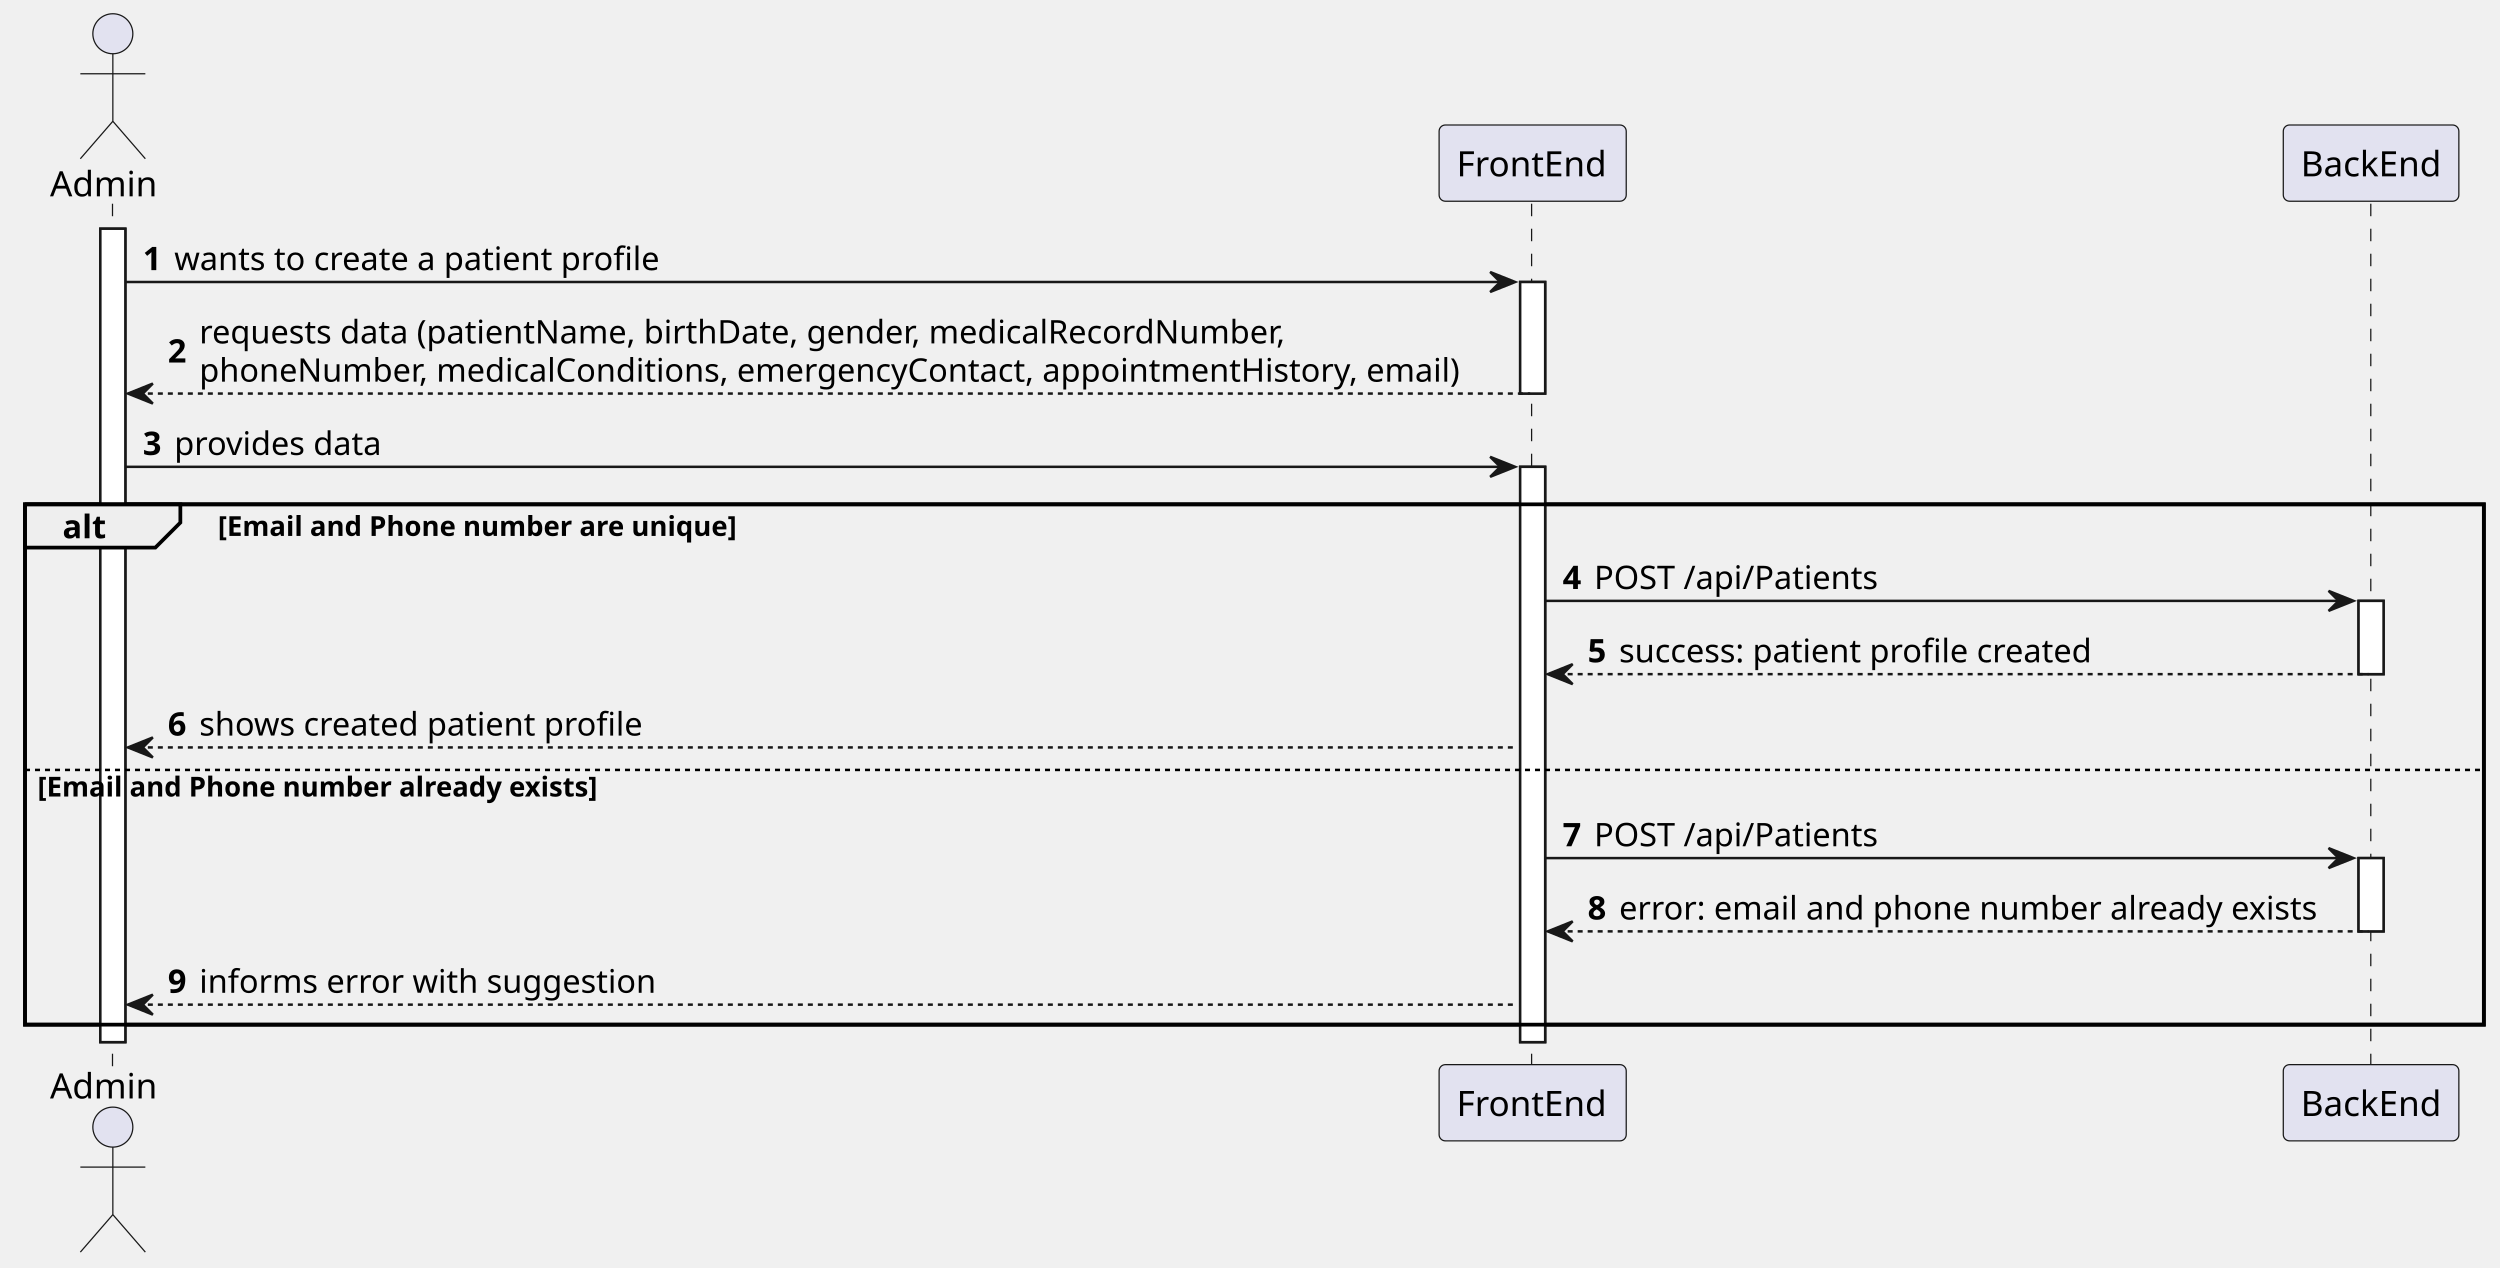
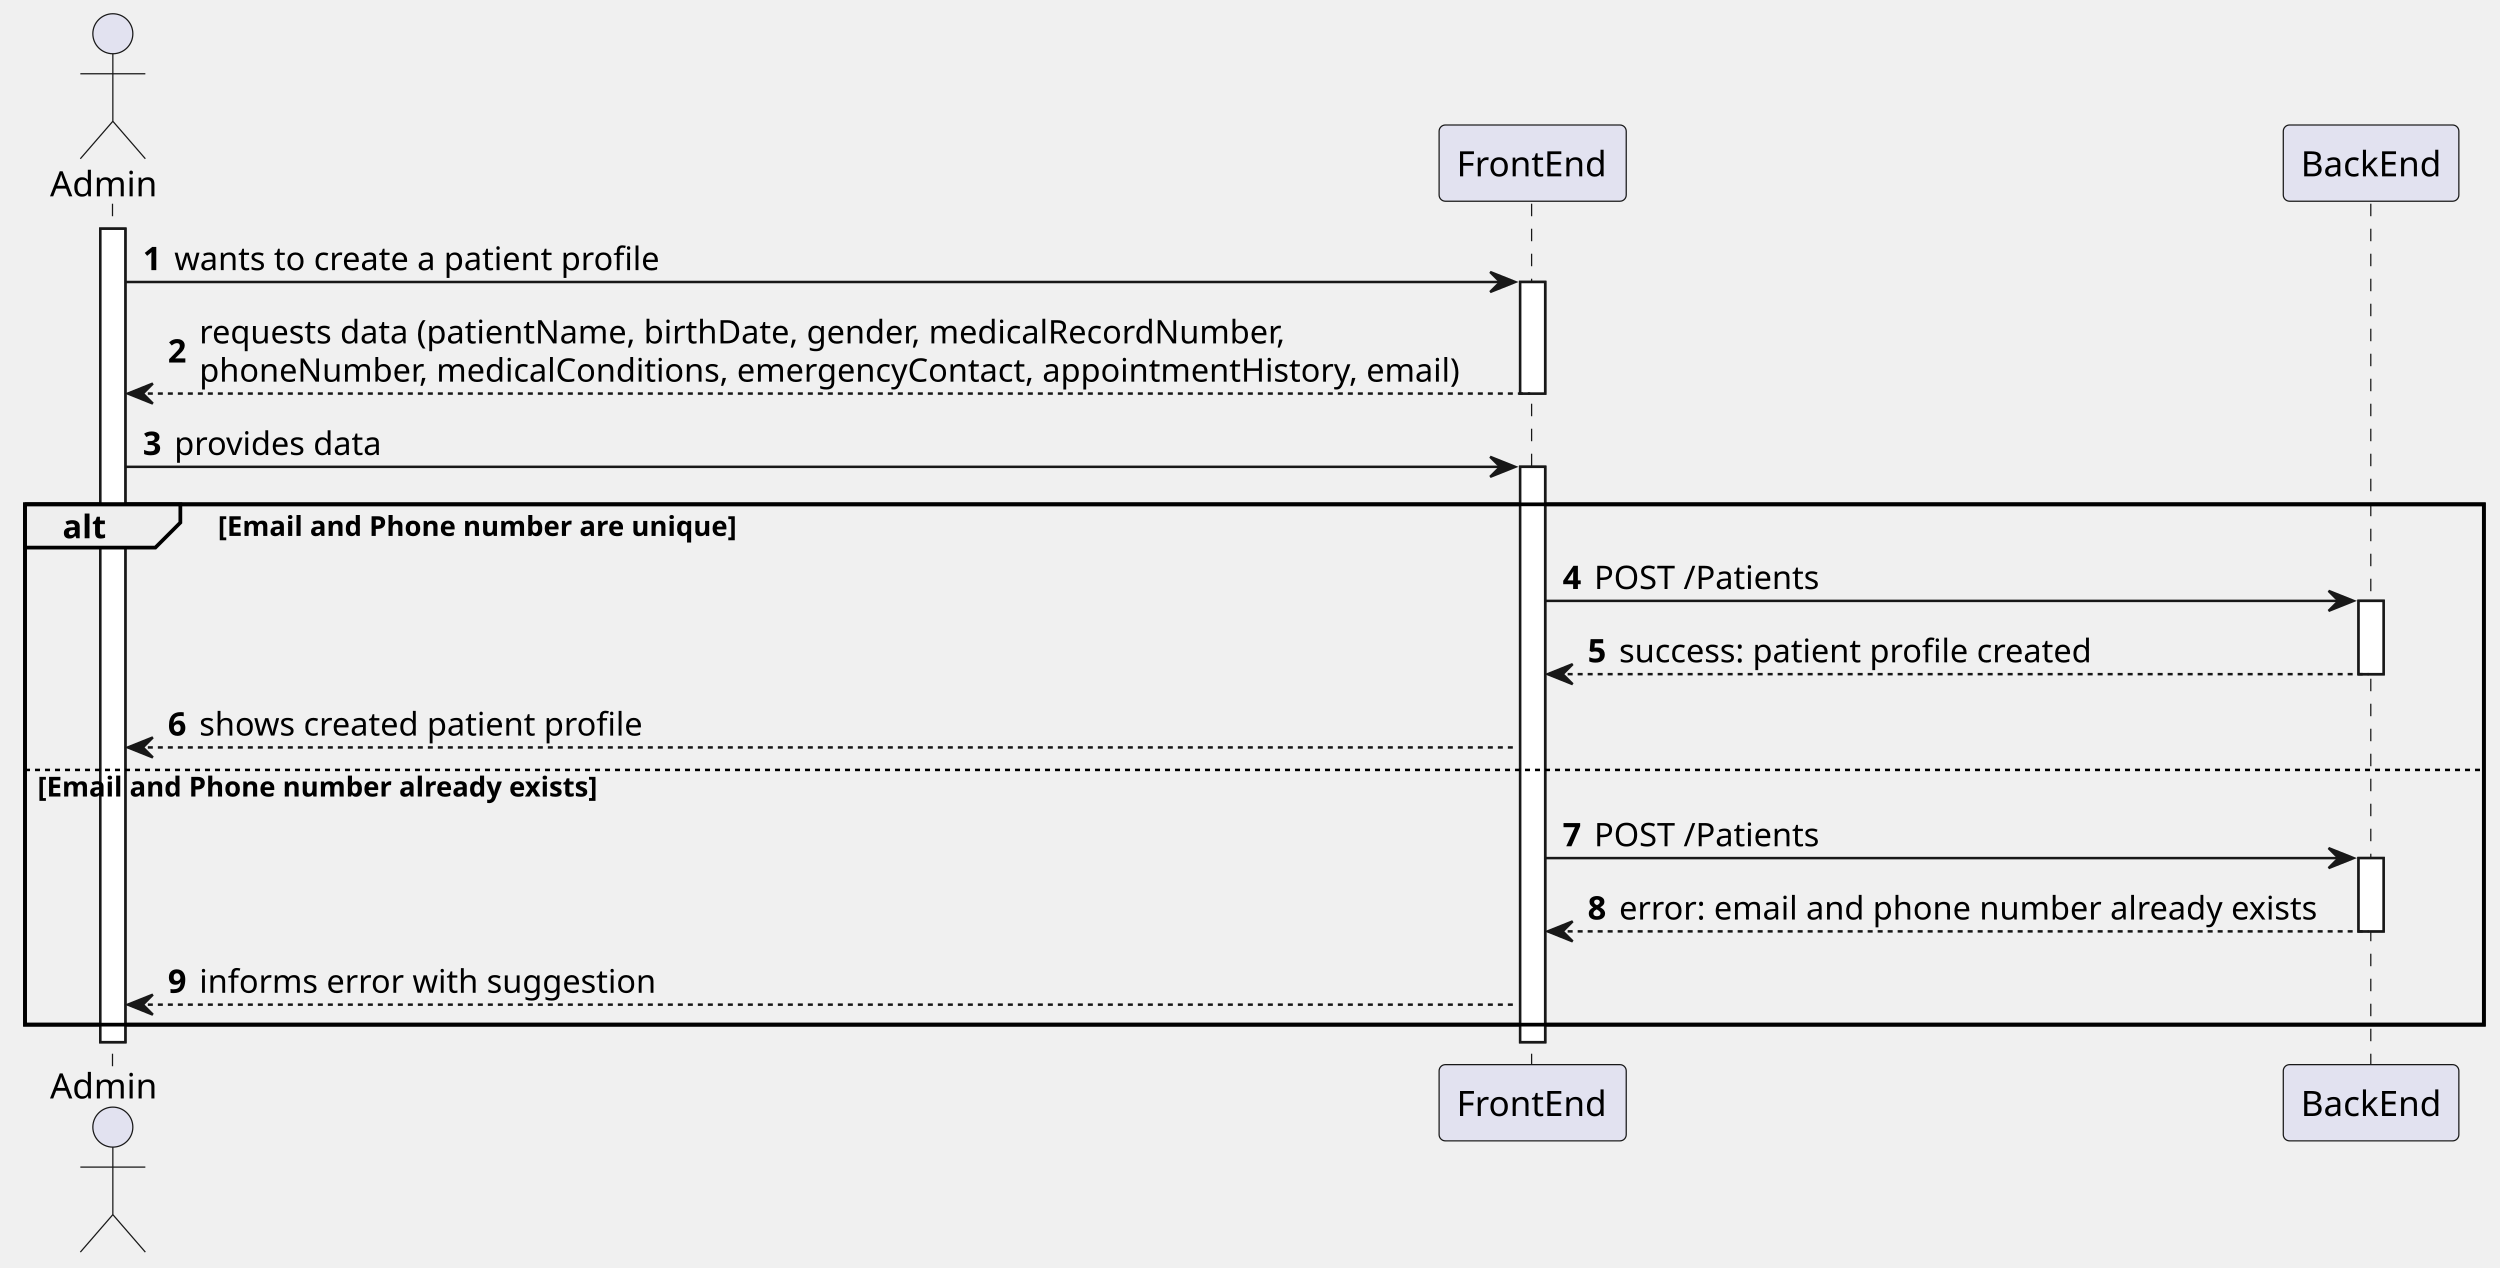
<svg xmlns="http://www.w3.org/2000/svg" contentStyleType="text/css" height="507px" preserveAspectRatio="none" style="width:1000px;height:507px;background:#FFFFFF;" version="1.1" viewBox="0 0 1000 507" width="1000px" zoomAndPan="magnify">
  <defs />
  <g>
    <rect fill="#FFFFFF" height="325.371" style="stroke:#181818;stroke-width:1.0;" width="10" x="40.138" y="91.488" />
    <rect fill="#FFFFFF" height="44.621" style="stroke:#181818;stroke-width:1.0;" width="10" x="608.066" y="112.799" />
    <rect fill="#FFFFFF" height="230.129" style="stroke:#181818;stroke-width:1.0;" width="10" x="608.066" y="186.731" />
    <rect fill="#FFFFFF" height="29.311" style="stroke:#181818;stroke-width:1.0;" width="10" x="943.428" y="240.352" />
    <rect fill="#FFFFFF" height="29.311" style="stroke:#181818;stroke-width:1.0;" width="10" x="943.428" y="343.238" />
    <rect fill="none" height="208.129" style="stroke:#000000;stroke-width:1.5;" width="983.541" x="10" y="201.731" />
    <line style="stroke:#181818;stroke-width:0.5;stroke-dasharray:5.0,5.0;" x1="45" x2="45" y1="81.488" y2="426.859" />
    <line style="stroke:#181818;stroke-width:0.5;stroke-dasharray:5.0,5.0;" x1="612.643" x2="612.643" y1="81.488" y2="426.859" />
    <line style="stroke:#181818;stroke-width:0.5;stroke-dasharray:5.0,5.0;" x1="948.315" x2="948.315" y1="81.488" y2="426.859" />
    <text fill="#000000" font-family="sans-serif" font-size="14" lengthAdjust="spacing" textLength="44.276" x="20" y="78.535">Admin</text>
    <ellipse cx="45.138" cy="13.5" fill="#E2E2F0" rx="8" ry="8" style="stroke:#181818;stroke-width:0.5;" />
    <path d="M45.138,21.5 L45.138,48.5 M32.138,29.5 L58.138,29.5 M45.138,48.5 L32.138,63.5 M45.138,48.5 L58.138,63.5 " fill="none" style="stroke:#181818;stroke-width:0.5;" />
    <text fill="#000000" font-family="sans-serif" font-size="14" lengthAdjust="spacing" textLength="44.276" x="20" y="439.394">Admin</text>
    <ellipse cx="45.138" cy="450.848" fill="#E2E2F0" rx="8" ry="8" style="stroke:#181818;stroke-width:0.5;" />
    <path d="M45.138,458.848 L45.138,485.848 M32.138,466.848 L58.138,466.848 M45.138,485.848 L32.138,500.848 M45.138,485.848 L58.138,500.848 " fill="none" style="stroke:#181818;stroke-width:0.5;" />
    <rect fill="#E2E2F0" height="30.488" rx="2.5" ry="2.5" style="stroke:#181818;stroke-width:0.5;" width="74.847" x="575.643" y="50" />
    <text fill="#000000" font-family="sans-serif" font-size="14" lengthAdjust="spacing" textLength="60.847" x="582.643" y="70.535">FrontEnd</text>
    <rect fill="#E2E2F0" height="30.488" rx="2.5" ry="2.5" style="stroke:#181818;stroke-width:0.5;" width="74.847" x="575.643" y="425.859" />
    <text fill="#000000" font-family="sans-serif" font-size="14" lengthAdjust="spacing" textLength="60.847" x="582.643" y="446.394">FrontEnd</text>
    <rect fill="#E2E2F0" height="30.488" rx="2.5" ry="2.5" style="stroke:#181818;stroke-width:0.5;" width="70.226" x="913.315" y="50" />
    <text fill="#000000" font-family="sans-serif" font-size="14" lengthAdjust="spacing" textLength="56.226" x="920.315" y="70.535">BackEnd</text>
    <rect fill="#E2E2F0" height="30.488" rx="2.5" ry="2.5" style="stroke:#181818;stroke-width:0.5;" width="70.226" x="913.315" y="425.859" />
    <text fill="#000000" font-family="sans-serif" font-size="14" lengthAdjust="spacing" textLength="56.226" x="920.315" y="446.394">BackEnd</text>
    <rect fill="#FFFFFF" height="325.371" style="stroke:#181818;stroke-width:1.0;" width="10" x="40.138" y="91.488" />
    <rect fill="#FFFFFF" height="44.621" style="stroke:#181818;stroke-width:1.0;" width="10" x="608.066" y="112.799" />
    <rect fill="#FFFFFF" height="230.129" style="stroke:#181818;stroke-width:1.0;" width="10" x="608.066" y="186.731" />
    <rect fill="#FFFFFF" height="29.311" style="stroke:#181818;stroke-width:1.0;" width="10" x="943.428" y="240.352" />
    <rect fill="#FFFFFF" height="29.311" style="stroke:#181818;stroke-width:1.0;" width="10" x="943.428" y="343.238" />
    <polygon fill="#181818" points="596.066,108.799,606.066,112.799,596.066,116.799,600.066,112.799" style="stroke:#181818;stroke-width:1.0;" />
    <line style="stroke:#181818;stroke-width:1.0;" x1="50.138" x2="602.066" y1="112.799" y2="112.799" />
    <text fill="#000000" font-family="sans-serif" font-size="13" font-weight="bold" lengthAdjust="spacing" textLength="8.576" x="57.138" y="108.057">1</text>
    <text fill="#000000" font-family="sans-serif" font-size="13" lengthAdjust="spacing" textLength="201.03" x="69.714" y="108.057">wants to create a patient profile</text>
    <polygon fill="#181818" points="61.138,153.42,51.138,157.42,61.138,161.42,57.138,157.42" style="stroke:#181818;stroke-width:1.0;" />
    <line style="stroke:#181818;stroke-width:1.0;stroke-dasharray:2.0,2.0;" x1="55.138" x2="612.066" y1="157.42" y2="157.42" />
    <text fill="#000000" font-family="sans-serif" font-size="13" font-weight="bold" lengthAdjust="spacing" textLength="8.576" x="67.138" y="145.023">2</text>
    <text fill="#000000" font-family="sans-serif" font-size="13" lengthAdjust="spacing" textLength="449.585" x="79.714" y="137.367">requests data (patientName, birthDate, gender, medicalRecordNumber,</text>
    <text fill="#000000" font-family="sans-serif" font-size="13" lengthAdjust="spacing" textLength="521.352" x="79.714" y="152.678">phoneNumber, medicalConditions, emergencyContact, appointmentHistory, email)</text>
    <polygon fill="#181818" points="596.066,182.731,606.066,186.731,596.066,190.731,600.066,186.731" style="stroke:#181818;stroke-width:1.0;" />
    <line style="stroke:#181818;stroke-width:1.0;" x1="50.138" x2="602.066" y1="186.731" y2="186.731" />
    <text fill="#000000" font-family="sans-serif" font-size="13" font-weight="bold" lengthAdjust="spacing" textLength="8.576" x="57.138" y="181.988">3</text>
    <text fill="#000000" font-family="sans-serif" font-size="13" lengthAdjust="spacing" textLength="85.541" x="69.714" y="181.988">provides data</text>
    <path d="M10,201.731 L72.139,201.731 L72.139,209.041 L62.139,219.041 L10,219.041 L10,201.731 " fill="#EEEEEE" style="stroke:#000000;stroke-width:1.5;" />
    <rect fill="none" height="208.129" style="stroke:#000000;stroke-width:1.5;" width="983.541" x="10" y="201.731" />
    <text fill="#000000" font-family="sans-serif" font-size="13" font-weight="bold" lengthAdjust="spacing" textLength="17.139" x="25" y="215.299">alt</text>
    <text fill="#000000" font-family="sans-serif" font-size="11" font-weight="bold" lengthAdjust="spacing" textLength="213.565" x="87.139" y="214.365">[Email and Phone number are unique]</text>
    <polygon fill="#181818" points="931.428,236.352,941.428,240.352,931.428,244.352,935.428,240.352" style="stroke:#181818;stroke-width:1.0;" />
    <line style="stroke:#181818;stroke-width:1.0;" x1="618.066" x2="937.428" y1="240.352" y2="240.352" />
    <text fill="#000000" font-family="sans-serif" font-size="13" font-weight="bold" lengthAdjust="spacing" textLength="8.576" x="625.066" y="235.609">4</text>
-     <text fill="#000000" font-family="sans-serif" font-size="13" lengthAdjust="spacing" textLength="119.158" x="637.642" y="235.609">POST /api/Patients</text>
+     <text fill="#000000" font-family="sans-serif" font-size="13" lengthAdjust="spacing" textLength="93.222" x="637.642" y="235.609">POST /Patients</text>
    <polygon fill="#181818" points="629.066,265.662,619.066,269.662,629.066,273.662,625.066,269.662" style="stroke:#181818;stroke-width:1.0;" />
    <line style="stroke:#181818;stroke-width:1.0;stroke-dasharray:2.0,2.0;" x1="623.066" x2="947.428" y1="269.662" y2="269.662" />
    <text fill="#000000" font-family="sans-serif" font-size="13" font-weight="bold" lengthAdjust="spacing" textLength="8.576" x="635.066" y="264.92">5</text>
    <text fill="#000000" font-family="sans-serif" font-size="13" lengthAdjust="spacing" textLength="196.828" x="647.642" y="264.92">success: patient profile created</text>
    <polygon fill="#181818" points="61.138,294.973,51.138,298.973,61.138,302.973,57.138,298.973" style="stroke:#181818;stroke-width:1.0;" />
    <line style="stroke:#181818;stroke-width:1.0;stroke-dasharray:2.0,2.0;" x1="55.138" x2="607.066" y1="298.973" y2="298.973" />
    <text fill="#000000" font-family="sans-serif" font-size="13" font-weight="bold" lengthAdjust="spacing" textLength="8.576" x="67.138" y="294.231">6</text>
    <text fill="#000000" font-family="sans-serif" font-size="13" lengthAdjust="spacing" textLength="183.53" x="79.714" y="294.231">shows created patient profile</text>
    <line style="stroke:#000000;stroke-width:1.0;stroke-dasharray:2.0,2.0;" x1="10" x2="993.541" y1="307.973" y2="307.973" />
    <text fill="#000000" font-family="sans-serif" font-size="11" font-weight="bold" lengthAdjust="spacing" textLength="231.747" x="15" y="318.607">[Email and Phone number already exists]</text>
    <polygon fill="#181818" points="931.428,339.238,941.428,343.238,931.428,347.238,935.428,343.238" style="stroke:#181818;stroke-width:1.0;" />
    <line style="stroke:#181818;stroke-width:1.0;" x1="618.066" x2="937.428" y1="343.238" y2="343.238" />
    <text fill="#000000" font-family="sans-serif" font-size="13" font-weight="bold" lengthAdjust="spacing" textLength="8.576" x="625.066" y="338.496">7</text>
-     <text fill="#000000" font-family="sans-serif" font-size="13" lengthAdjust="spacing" textLength="119.158" x="637.642" y="338.496">POST /api/Patients</text>
+     <text fill="#000000" font-family="sans-serif" font-size="13" lengthAdjust="spacing" textLength="93.222" x="637.642" y="338.496">POST /Patients</text>
    <polygon fill="#181818" points="629.066,368.549,619.066,372.549,629.066,376.549,625.066,372.549" style="stroke:#181818;stroke-width:1.0;" />
    <line style="stroke:#181818;stroke-width:1.0;stroke-dasharray:2.0,2.0;" x1="623.066" x2="947.428" y1="372.549" y2="372.549" />
    <text fill="#000000" font-family="sans-serif" font-size="13" font-weight="bold" lengthAdjust="spacing" textLength="8.576" x="635.066" y="367.807">8</text>
    <text fill="#000000" font-family="sans-serif" font-size="13" lengthAdjust="spacing" textLength="288.787" x="647.642" y="367.807">error: email and phone number already exists</text>
    <polygon fill="#181818" points="61.138,397.859,51.138,401.859,61.138,405.859,57.138,401.859" style="stroke:#181818;stroke-width:1.0;" />
    <line style="stroke:#181818;stroke-width:1.0;stroke-dasharray:2.0,2.0;" x1="55.138" x2="607.066" y1="401.859" y2="401.859" />
    <text fill="#000000" font-family="sans-serif" font-size="13" font-weight="bold" lengthAdjust="spacing" textLength="8.576" x="67.138" y="397.117">9</text>
    <text fill="#000000" font-family="sans-serif" font-size="13" lengthAdjust="spacing" textLength="188.354" x="79.714" y="397.117">informs error with suggestion</text>
  </g>
</svg>
